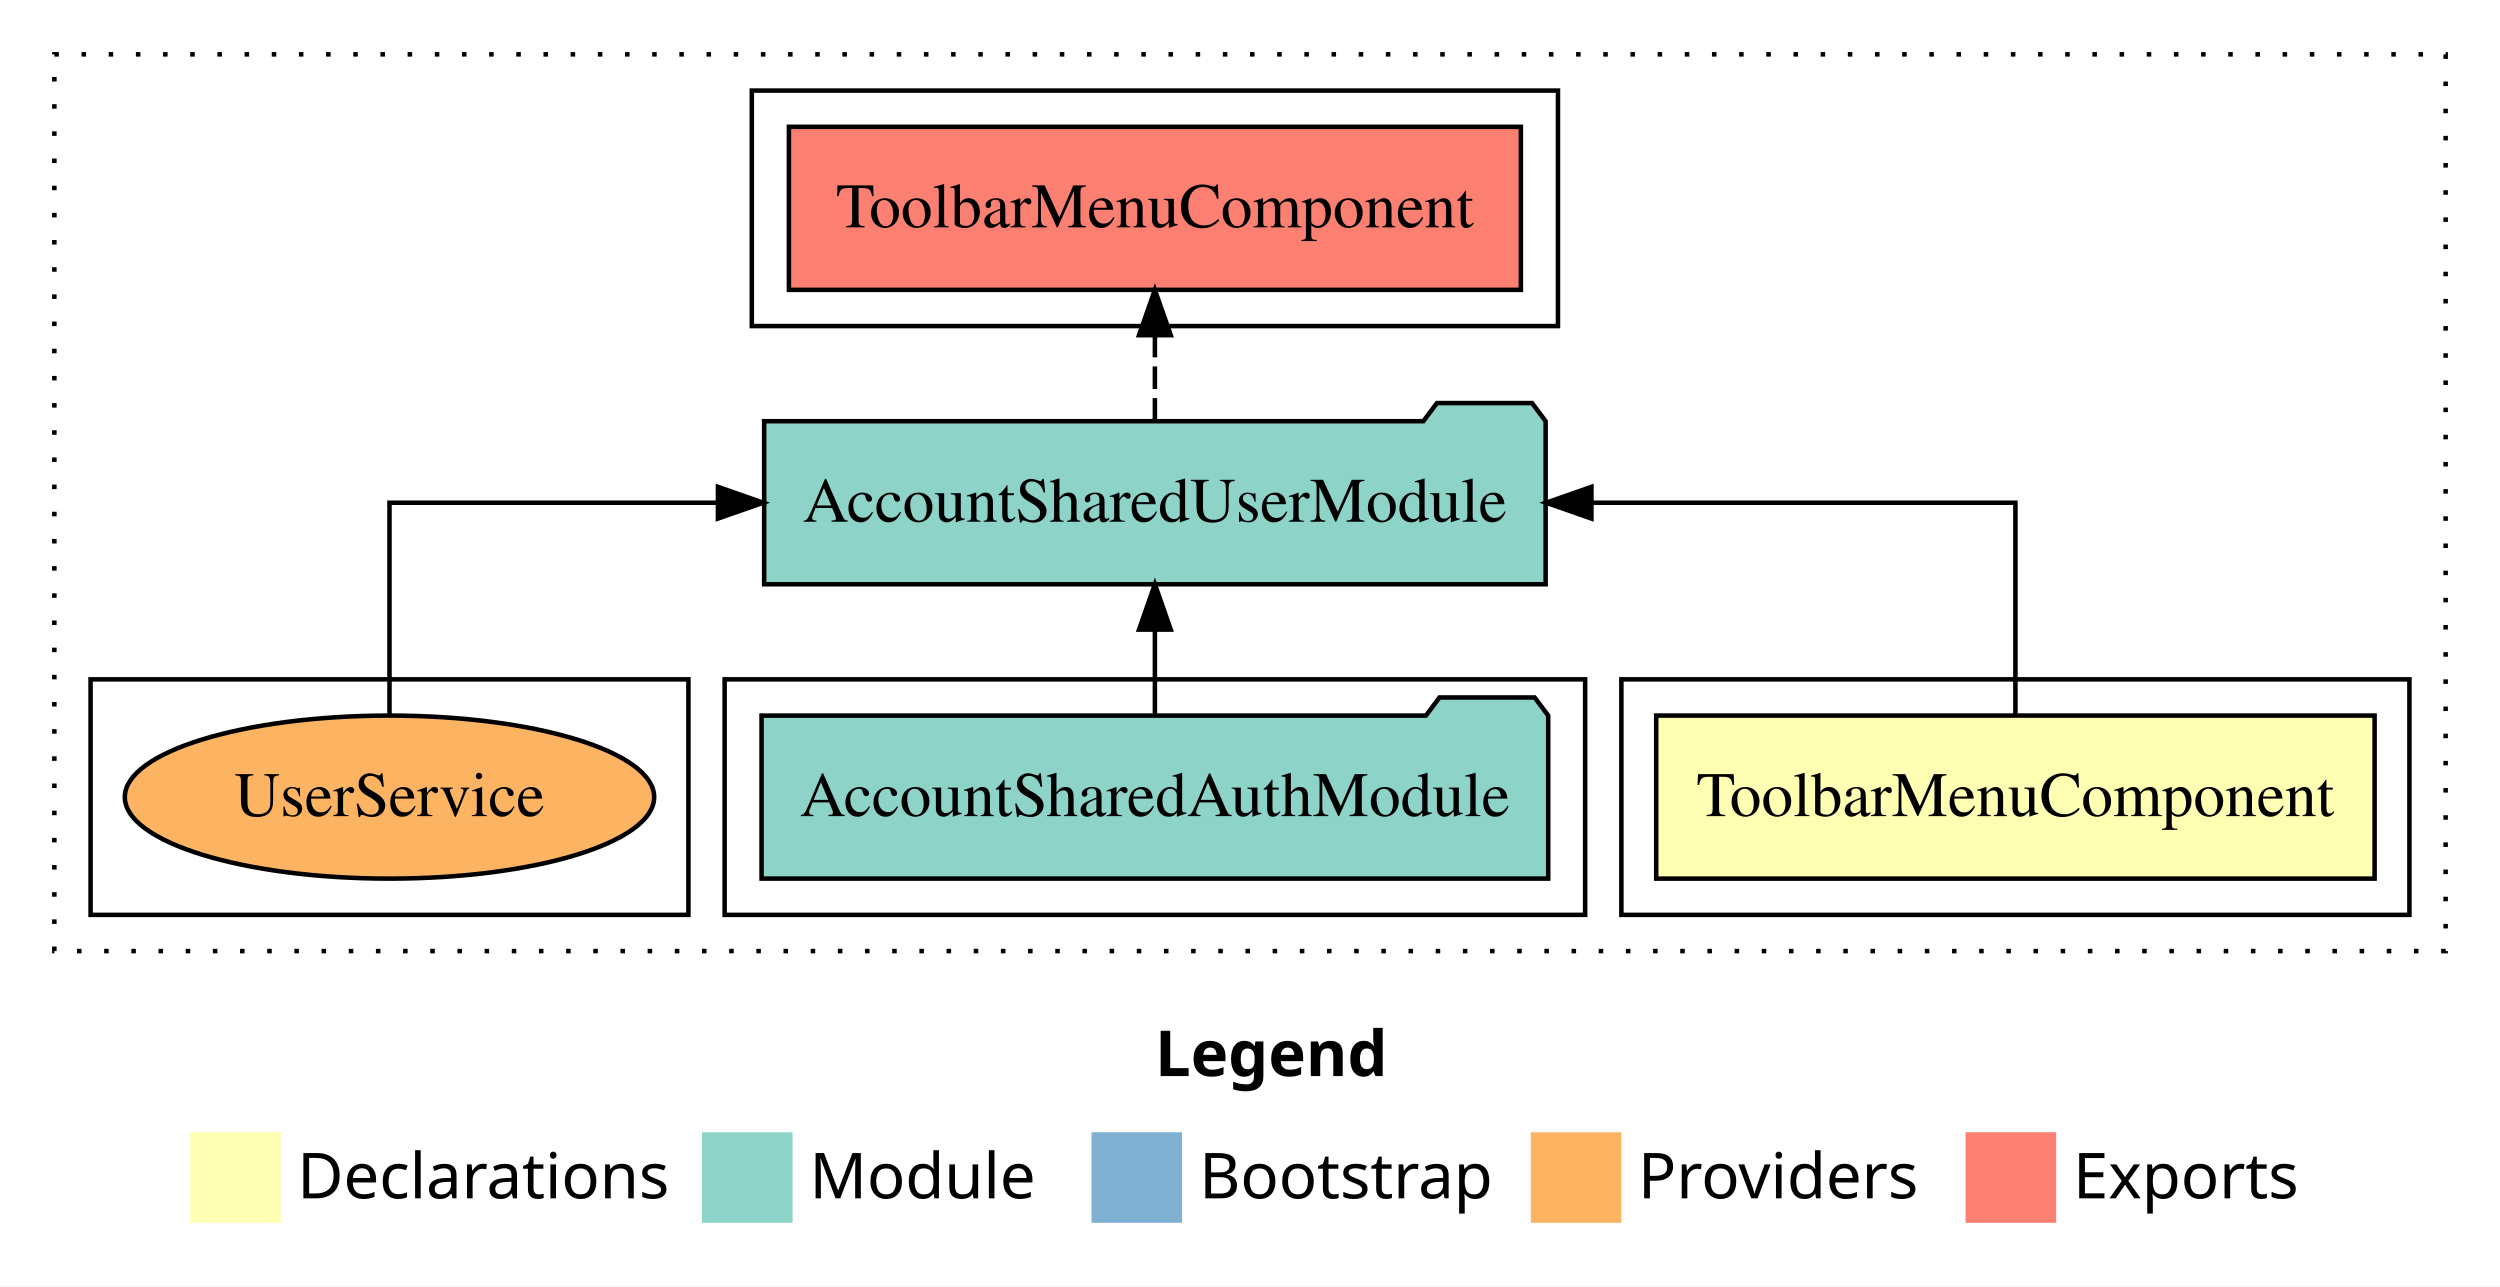
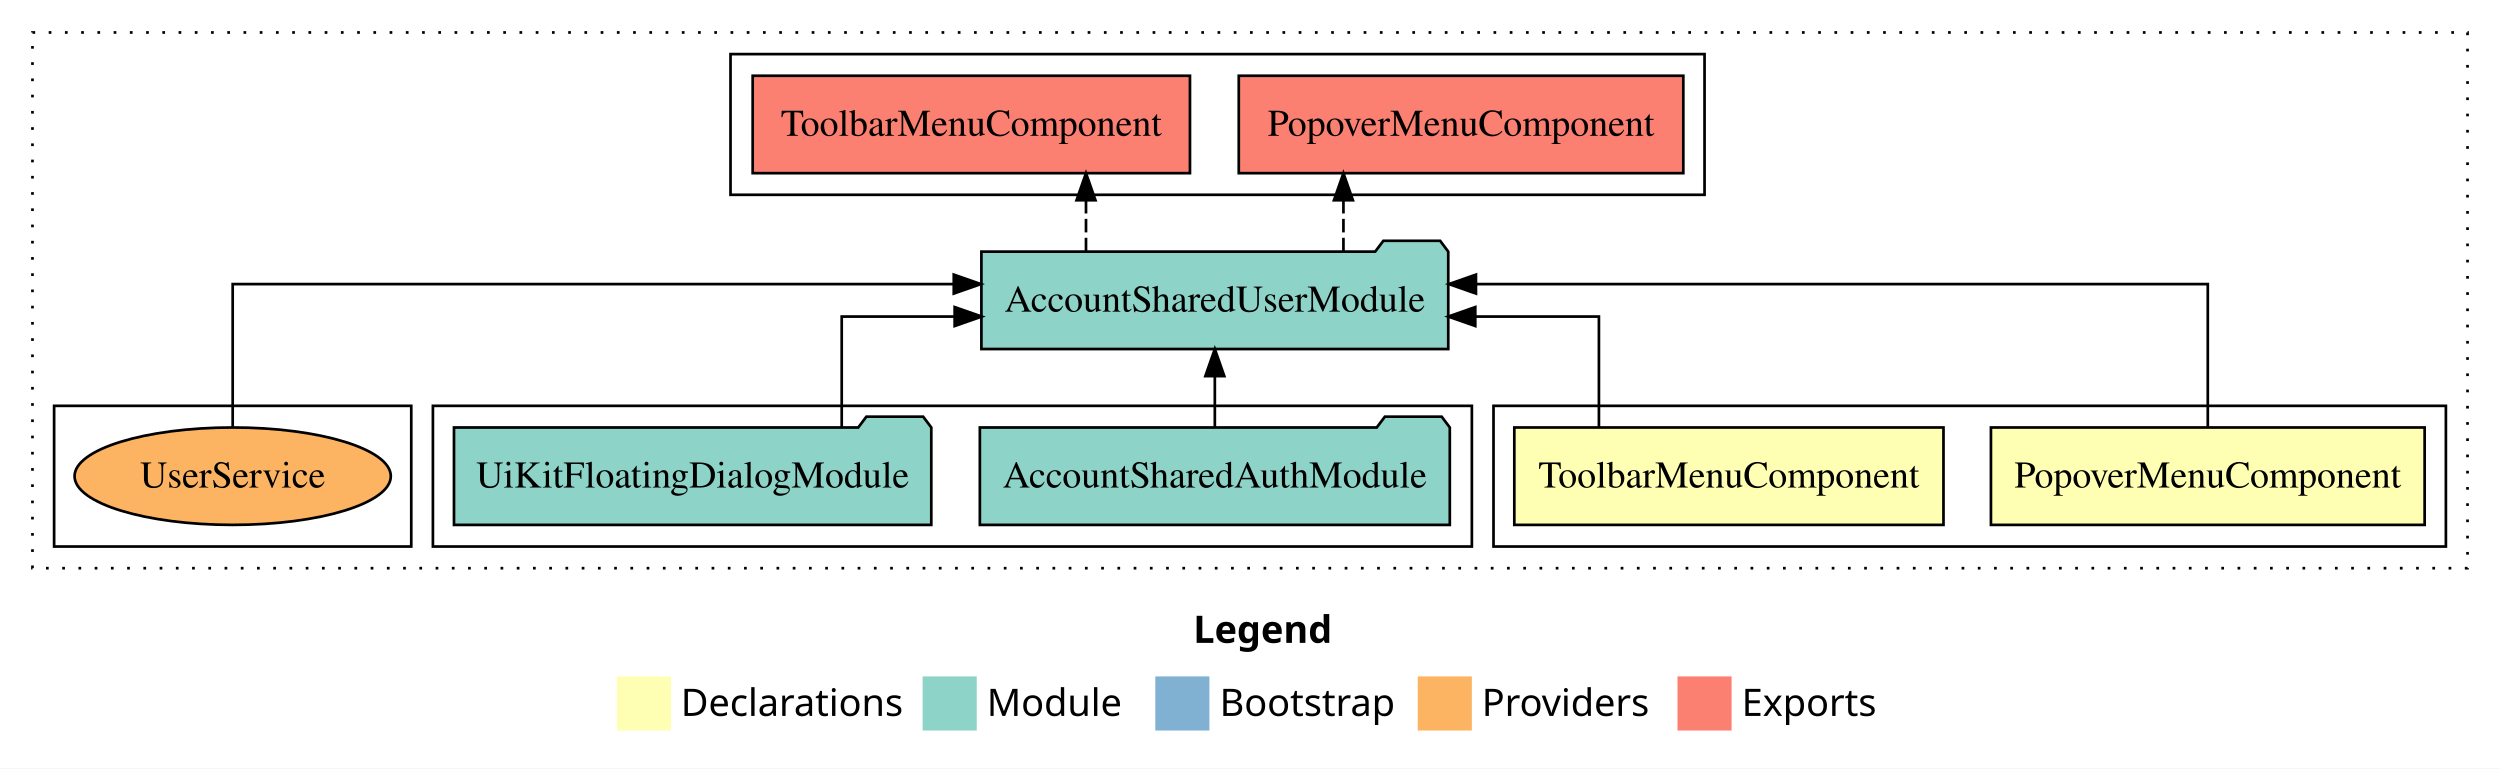
- <svg xmlns="http://www.w3.org/2000/svg" width="552pt" height="284pt" viewBox="0.00 0.00 552.00 284.00">
+ <svg xmlns="http://www.w3.org/2000/svg" width="924pt" height="284pt" viewBox="0.00 0.00 924.00 284.00">
  <g id="graph0" class="graph" transform="scale(1 1) rotate(0) translate(4 280)">
-     <polygon fill="#ffffff" stroke="transparent" points="-4,4 -4,-280 548,-280 548,4 -4,4" />
-     <text text-anchor="start" x="251.009" y="-42.4" font-family="sans-serif" font-weight="bold" font-size="14.00" fill="#000000">Legend</text>
-     <polygon fill="#ffffb3" stroke="transparent" points="38,-10 38,-30 58,-30 58,-10 38,-10" />
-     <text text-anchor="start" x="61.629" y="-15.4" font-family="sans-serif" font-size="14.00" fill="#000000">  Declarations</text>
-     <polygon fill="#8dd3c7" stroke="transparent" points="151,-10 151,-30 171,-30 171,-10 151,-10" />
-     <text text-anchor="start" x="174.725" y="-15.4" font-family="sans-serif" font-size="14.00" fill="#000000">  Module</text>
-     <polygon fill="#80b1d3" stroke="transparent" points="237,-10 237,-30 257,-30 257,-10 237,-10" />
-     <text text-anchor="start" x="260.781" y="-15.4" font-family="sans-serif" font-size="14.00" fill="#000000">  Bootstrap</text>
-     <polygon fill="#fdb462" stroke="transparent" points="334,-10 334,-30 354,-30 354,-10 334,-10" />
-     <text text-anchor="start" x="357.673" y="-15.4" font-family="sans-serif" font-size="14.00" fill="#000000">  Providers</text>
-     <polygon fill="#fb8072" stroke="transparent" points="430,-10 430,-30 450,-30 450,-10 430,-10" />
-     <text text-anchor="start" x="453.726" y="-15.4" font-family="sans-serif" font-size="14.00" fill="#000000">  Exports</text>
+     <polygon fill="#ffffff" stroke="transparent" points="-4,4 -4,-280 920,-280 920,4 -4,4" />
+     <text text-anchor="start" x="437.009" y="-42.4" font-family="sans-serif" font-weight="bold" font-size="14.00" fill="#000000">Legend</text>
+     <polygon fill="#ffffb3" stroke="transparent" points="224,-10 224,-30 244,-30 244,-10 224,-10" />
+     <text text-anchor="start" x="247.629" y="-15.4" font-family="sans-serif" font-size="14.00" fill="#000000">  Declarations</text>
+     <polygon fill="#8dd3c7" stroke="transparent" points="337,-10 337,-30 357,-30 357,-10 337,-10" />
+     <text text-anchor="start" x="360.725" y="-15.4" font-family="sans-serif" font-size="14.00" fill="#000000">  Module</text>
+     <polygon fill="#80b1d3" stroke="transparent" points="423,-10 423,-30 443,-30 443,-10 423,-10" />
+     <text text-anchor="start" x="446.781" y="-15.4" font-family="sans-serif" font-size="14.00" fill="#000000">  Bootstrap</text>
+     <polygon fill="#fdb462" stroke="transparent" points="520,-10 520,-30 540,-30 540,-10 520,-10" />
+     <text text-anchor="start" x="543.673" y="-15.4" font-family="sans-serif" font-size="14.00" fill="#000000">  Providers</text>
+     <polygon fill="#fb8072" stroke="transparent" points="616,-10 616,-30 636,-30 636,-10 616,-10" />
+     <text text-anchor="start" x="639.726" y="-15.4" font-family="sans-serif" font-size="14.00" fill="#000000">  Exports</text>
    <g id="clust1" class="cluster">
-       <polygon fill="none" stroke="#000000" stroke-dasharray="1,5" points="8,-70 8,-268 536,-268 536,-70 8,-70" />
+       <polygon fill="none" stroke="#000000" stroke-dasharray="1,5" points="8,-70 8,-268 908,-268 908,-70 8,-70" />
    </g>
    <g id="clust2" class="cluster">
-       <polygon fill="none" stroke="#000000" points="354,-78 354,-130 528,-130 528,-78 354,-78" />
-     </g>
-     <g id="clust4" class="cluster">
-       <polygon fill="none" stroke="#000000" points="156,-78 156,-130 346,-130 346,-78 156,-78" />
+       <polygon fill="none" stroke="#000000" points="548,-78 548,-130 900,-130 900,-78 548,-78" />
    </g>
    <g id="clust5" class="cluster">
-       <polygon fill="none" stroke="#000000" points="162,-208 162,-260 340,-260 340,-208 162,-208" />
+       <polygon fill="none" stroke="#000000" points="156,-78 156,-130 540,-130 540,-78 156,-78" />
    </g>
-     <g id="clust7" class="cluster">
+     <g id="clust6" class="cluster">
+       <polygon fill="none" stroke="#000000" points="266,-208 266,-260 626,-260 626,-208 266,-208" />
+     </g>
+     <g id="clust8" class="cluster">
      <polygon fill="none" stroke="#000000" points="16,-78 16,-130 148,-130 148,-78 16,-78" />
    </g>
    <g id="node1" class="node">
-       <polygon fill="#ffffb3" stroke="#000000" points="520.31,-122 361.69,-122 361.69,-86 520.31,-86 520.31,-122" />
-       <text text-anchor="middle" x="441" y="-99.8" font-family="Times,serif" font-size="14.00" fill="#000000">ToolbarMenuComponent</text>
+       <polygon fill="#ffffb3" stroke="#000000" points="892.15,-122 731.85,-122 731.85,-86 892.15,-86 892.15,-122" />
+       <text text-anchor="middle" x="812" y="-99.8" font-family="Times,serif" font-size="14.00" fill="#000000">PopoverMenuComponent</text>
+     </g>
+     <g id="node3" class="node">
+       <polygon fill="#8dd3c7" stroke="#000000" points="531.275,-187 528.275,-191 507.275,-191 504.275,-187 358.725,-187 358.725,-151 531.275,-151 531.275,-187" />
+       <text text-anchor="middle" x="445" y="-164.8" font-family="Times,serif" font-size="14.00" fill="#000000">AccountSharedUserModule</text>
+     </g>
+     <g id="edge1" class="edge">
+       <path fill="none" stroke="#000000" d="M812,-122.284C812,-143.321 812,-175 812,-175 812,-175 541.509,-175 541.509,-175" />
+       <polygon fill="#000000" stroke="#000000" points="541.509,-171.5 531.509,-175 541.509,-178.5 541.509,-171.5" />
    </g>
    <g id="node2" class="node">
-       <polygon fill="#8dd3c7" stroke="#000000" points="337.275,-187 334.275,-191 313.275,-191 310.275,-187 164.725,-187 164.725,-151 337.275,-151 337.275,-187" />
-       <text text-anchor="middle" x="251" y="-164.8" font-family="Times,serif" font-size="14.00" fill="#000000">AccountSharedUserModule</text>
+       <polygon fill="#ffffb3" stroke="#000000" points="714.31,-122 555.69,-122 555.69,-86 714.31,-86 714.31,-122" />
+       <text text-anchor="middle" x="635" y="-99.8" font-family="Times,serif" font-size="14.00" fill="#000000">ToolbarMenuComponent</text>
    </g>
-     <g id="edge1" class="edge">
-       <path fill="none" stroke="#000000" d="M441,-122.106C441,-141.339 441,-169 441,-169 441,-169 347.383,-169 347.383,-169" />
-       <polygon fill="#000000" stroke="#000000" points="347.383,-165.5 337.383,-169 347.383,-172.5 347.383,-165.5" />
+     <g id="edge2" class="edge">
+       <path fill="none" stroke="#000000" d="M586.96,-122.022C586.96,-139.373 586.96,-163 586.96,-163 586.96,-163 541.261,-163 541.261,-163" />
+       <polygon fill="#000000" stroke="#000000" points="541.261,-159.5 531.261,-163 541.261,-166.5 541.261,-159.5" />
+     </g>
+     <g id="node6" class="node">
+       <polygon fill="#fb8072" stroke="#000000" points="618.149,-252 453.851,-252 453.851,-216 618.149,-216 618.149,-252" />
+       <text text-anchor="middle" x="536" y="-229.8" font-family="Times,serif" font-size="14.00" fill="#000000">PopoverMenuComponent </text>
+     </g>
+     <g id="edge5" class="edge">
+       <path fill="none" stroke="#000000" stroke-dasharray="5,2" d="M492.531,-187.106C492.531,-187.106 492.531,-205.991 492.531,-205.991" />
+       <polygon fill="#000000" stroke="#000000" points="489.031,-205.991 492.531,-215.991 496.031,-205.991 489.031,-205.991" />
+     </g>
+     <g id="node7" class="node">
+       <polygon fill="#fb8072" stroke="#000000" points="435.81,-252 274.19,-252 274.19,-216 435.81,-216 435.81,-252" />
+       <text text-anchor="middle" x="355" y="-229.8" font-family="Times,serif" font-size="14.00" fill="#000000">ToolbarMenuComponent </text>
+     </g>
+     <g id="edge6" class="edge">
+       <path fill="none" stroke="#000000" stroke-dasharray="5,2" d="M397.384,-187.106C397.384,-187.106 397.384,-205.991 397.384,-205.991" />
+       <polygon fill="#000000" stroke="#000000" points="393.884,-205.991 397.384,-215.991 400.884,-205.991 393.884,-205.991" />
    </g>
    <g id="node4" class="node">
-       <polygon fill="#fb8072" stroke="#000000" points="331.81,-252 170.19,-252 170.19,-216 331.81,-216 331.81,-252" />
-       <text text-anchor="middle" x="251" y="-229.8" font-family="Times,serif" font-size="14.00" fill="#000000">ToolbarMenuComponent </text>
+       <polygon fill="#8dd3c7" stroke="#000000" points="531.846,-122 528.846,-126 507.846,-126 504.846,-122 358.154,-122 358.154,-86 531.846,-86 531.846,-122" />
+       <text text-anchor="middle" x="445" y="-99.8" font-family="Times,serif" font-size="14.00" fill="#000000">AccountSharedAuthModule</text>
    </g>
    <g id="edge3" class="edge">
-       <path fill="none" stroke="#000000" stroke-dasharray="5,2" d="M251,-187.106C251,-187.106 251,-205.991 251,-205.991" />
-       <polygon fill="#000000" stroke="#000000" points="247.5,-205.991 251,-215.991 254.5,-205.991 247.5,-205.991" />
-     </g>
-     <g id="node3" class="node">
-       <polygon fill="#8dd3c7" stroke="#000000" points="337.846,-122 334.846,-126 313.846,-126 310.846,-122 164.154,-122 164.154,-86 337.846,-86 337.846,-122" />
-       <text text-anchor="middle" x="251" y="-99.8" font-family="Times,serif" font-size="14.00" fill="#000000">AccountSharedAuthModule</text>
-     </g>
-     <g id="edge2" class="edge">
-       <path fill="none" stroke="#000000" d="M251,-122.106C251,-122.106 251,-140.991 251,-140.991" />
-       <polygon fill="#000000" stroke="#000000" points="247.5,-140.991 251,-150.991 254.5,-140.991 247.5,-140.991" />
+       <path fill="none" stroke="#000000" d="M445,-122.106C445,-122.106 445,-140.991 445,-140.991" />
+       <polygon fill="#000000" stroke="#000000" points="441.5,-140.991 445,-150.991 448.5,-140.991 441.5,-140.991" />
    </g>
    <g id="node5" class="node">
+       <polygon fill="#8dd3c7" stroke="#000000" points="340.206,-122 337.206,-126 316.206,-126 313.206,-122 163.794,-122 163.794,-86 340.206,-86 340.206,-122" />
+       <text text-anchor="middle" x="252" y="-99.8" font-family="Times,serif" font-size="14.00" fill="#000000">UiKitFloatingDialogModule</text>
+     </g>
+     <g id="edge4" class="edge">
+       <path fill="none" stroke="#000000" d="M307.099,-122.022C307.099,-139.373 307.099,-163 307.099,-163 307.099,-163 348.841,-163 348.841,-163" />
+       <polygon fill="#000000" stroke="#000000" points="348.841,-166.5 358.841,-163 348.841,-159.5 348.841,-166.5" />
+     </g>
+     <g id="node8" class="node">
      <ellipse fill="#fdb462" stroke="#000000" cx="82" cy="-104" rx="58.441" ry="18" />
      <text text-anchor="middle" x="82" y="-99.8" font-family="Times,serif" font-size="14.00" fill="#000000">UserService</text>
    </g>
-     <g id="edge4" class="edge">
-       <path fill="none" stroke="#000000" d="M82,-122.106C82,-141.339 82,-169 82,-169 82,-169 154.52,-169 154.52,-169" />
-       <polygon fill="#000000" stroke="#000000" points="154.52,-172.5 164.52,-169 154.52,-165.5 154.52,-172.5" />
+     <g id="edge7" class="edge">
+       <path fill="none" stroke="#000000" d="M82,-122.284C82,-143.321 82,-175 82,-175 82,-175 348.514,-175 348.514,-175" />
+       <polygon fill="#000000" stroke="#000000" points="348.514,-178.5 358.514,-175 348.514,-171.5 348.514,-178.5" />
    </g>
  </g>
</svg>
